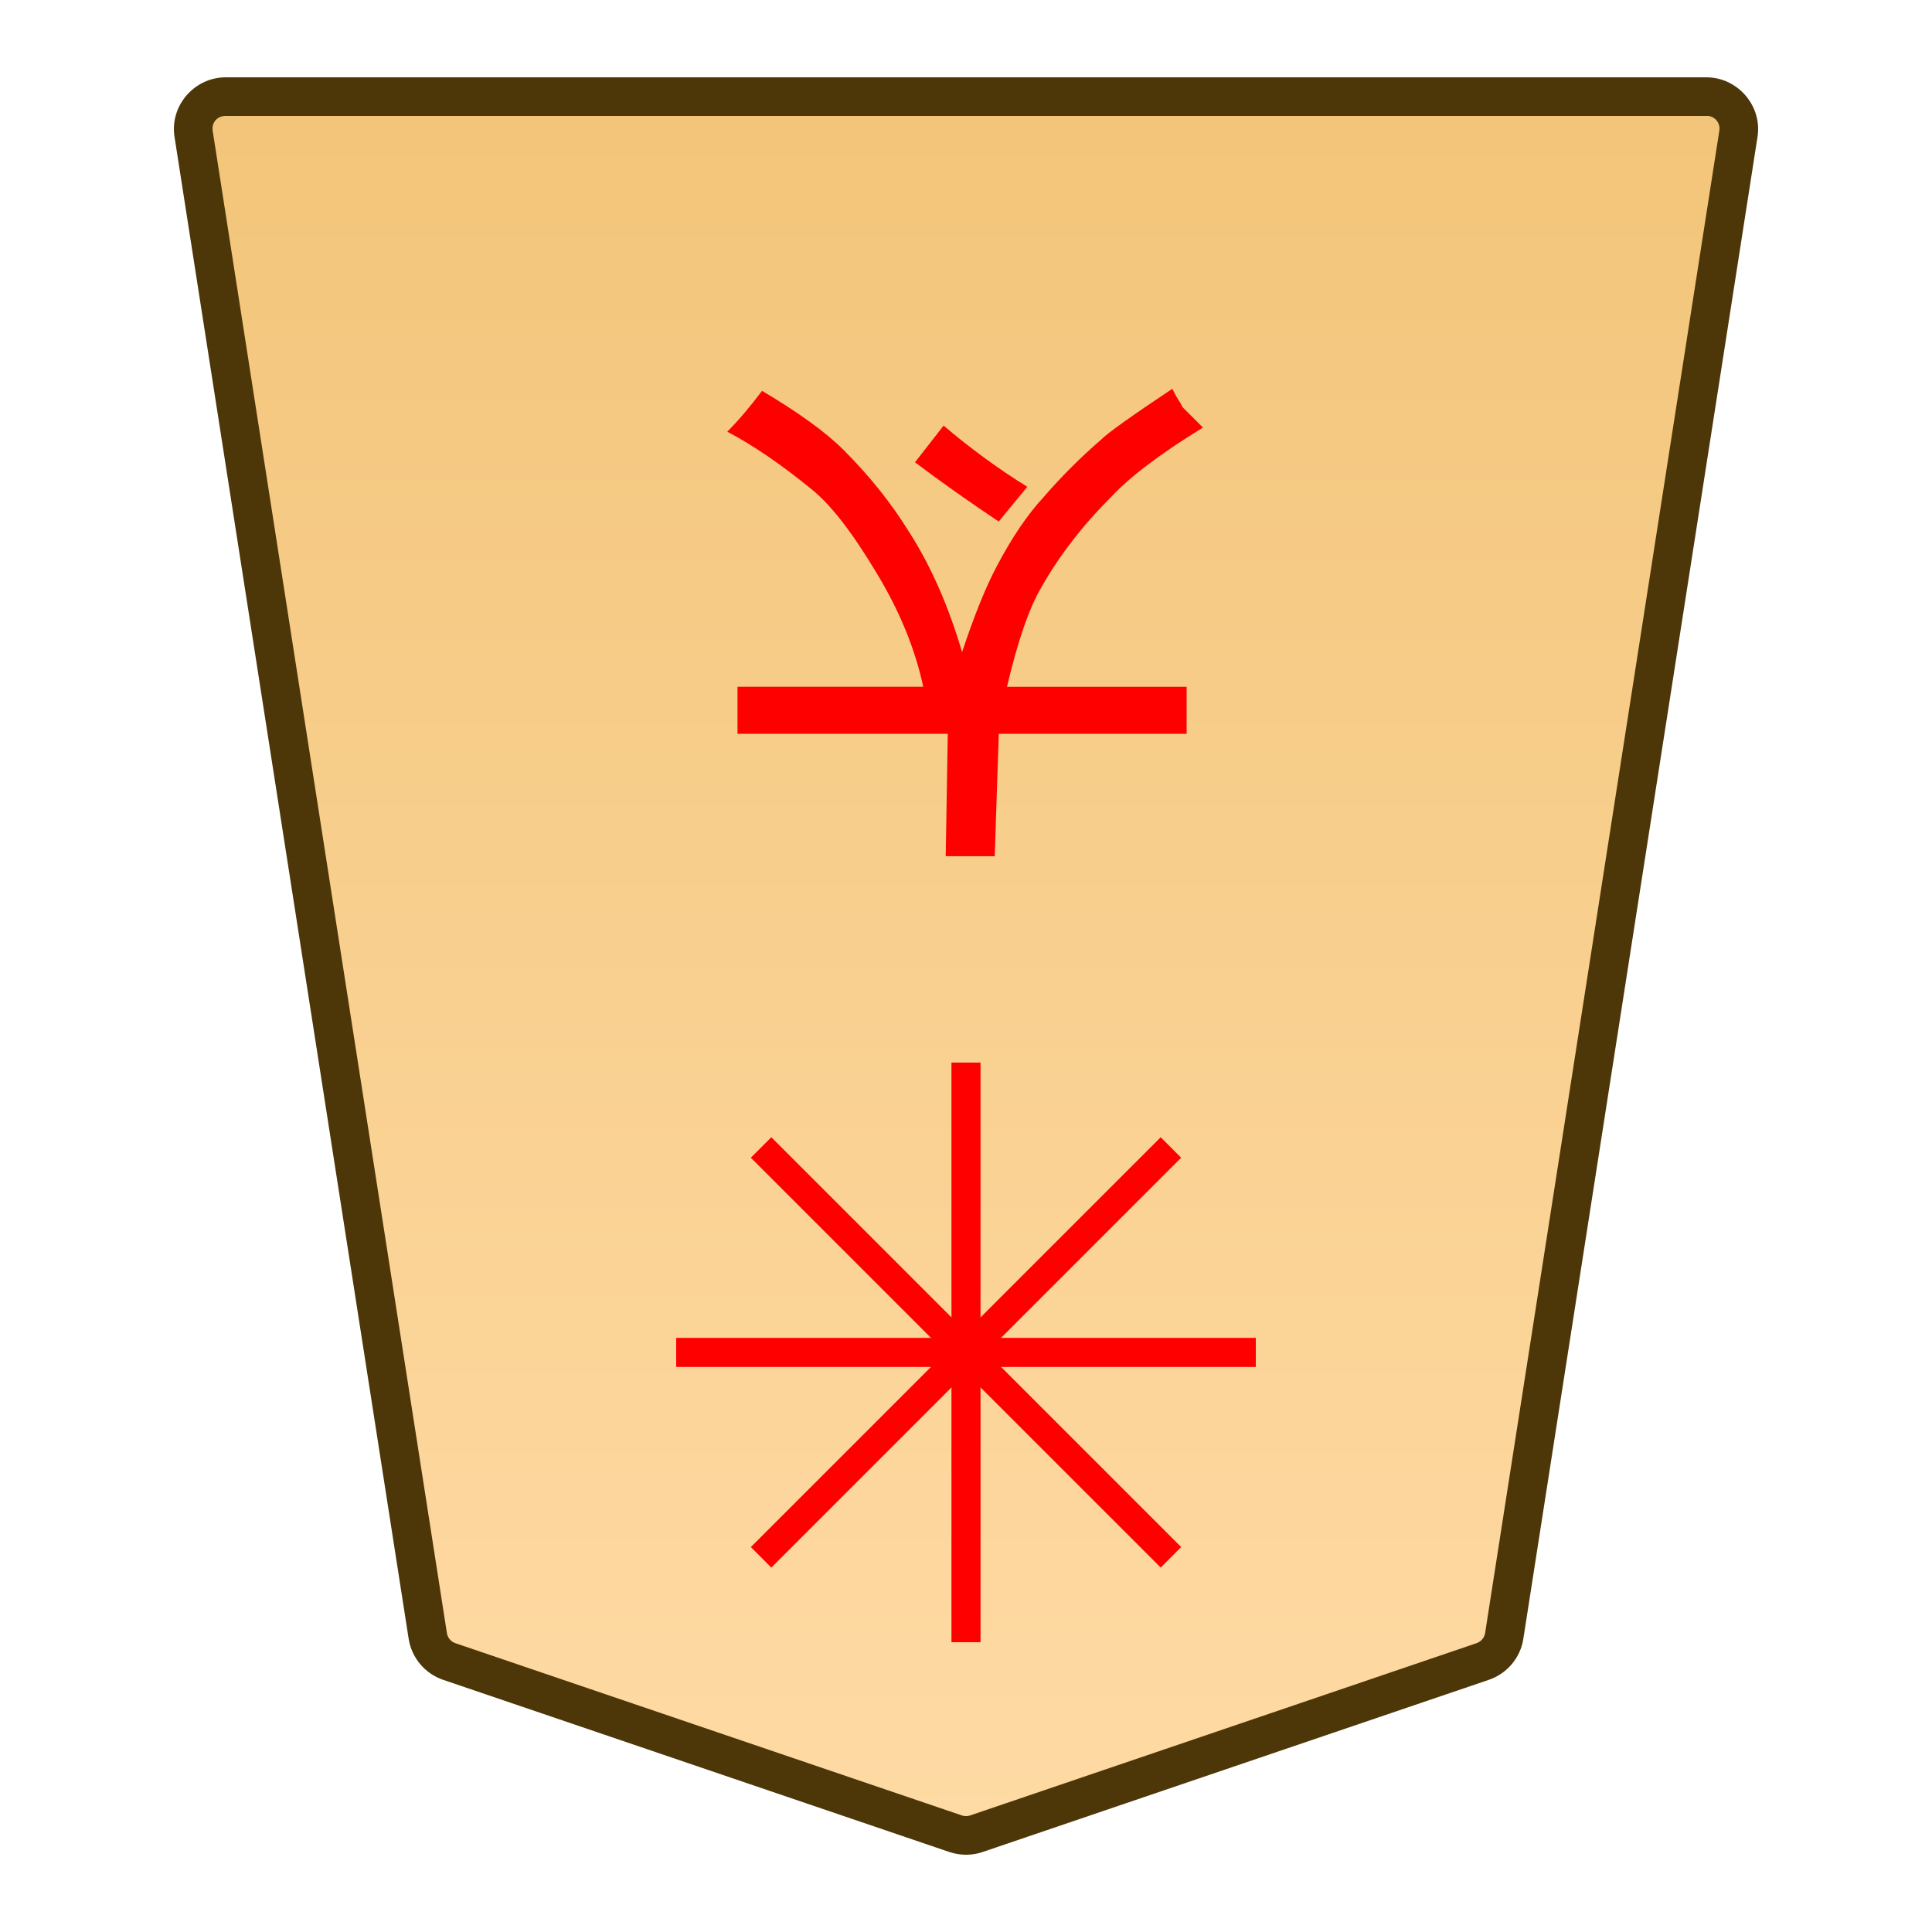
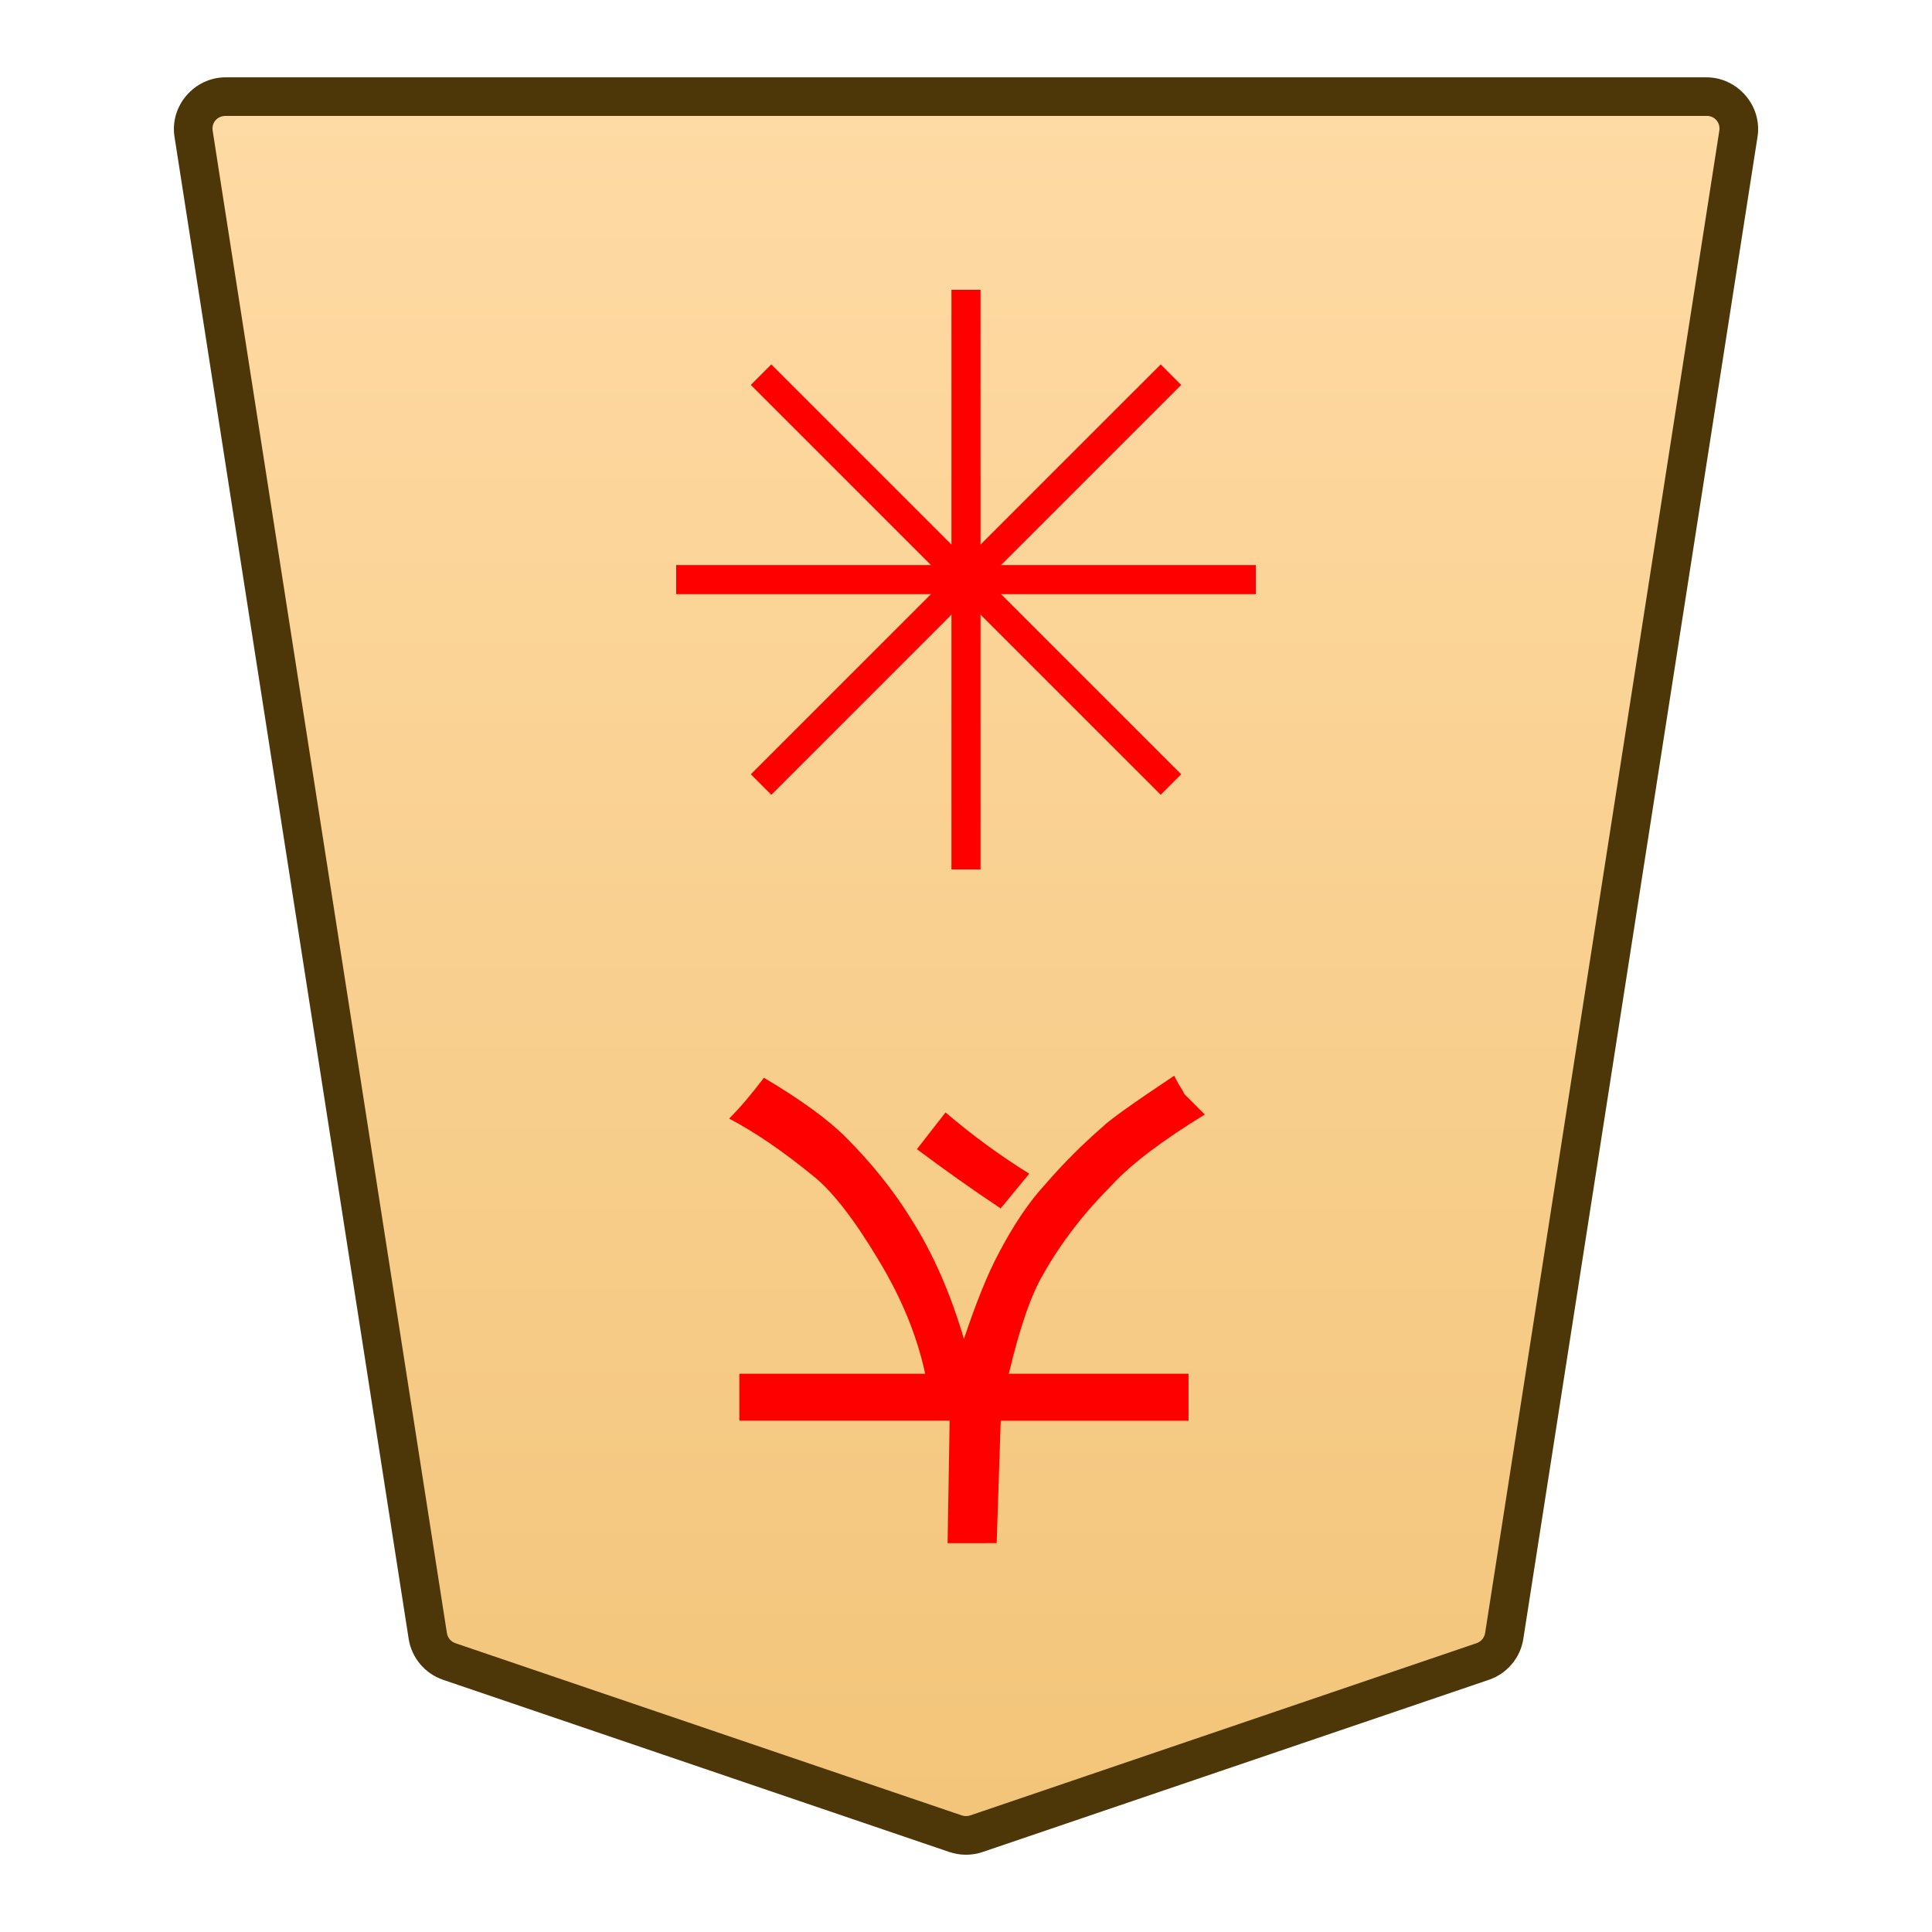
<svg xmlns="http://www.w3.org/2000/svg" xmlns:xlink="http://www.w3.org/1999/xlink" width="30mm" height="30mm" viewBox="0 0 30 30">
  <defs>
    <linearGradient id="a">
      <stop offset="0" style="stop-color:#ffdba6;stop-opacity:1" />
      <stop offset="1" style="stop-color:#f2c478;stop-opacity:1" />
    </linearGradient>
-     <linearGradient xlink:href="#a" id="c" x1="244.85" x2="244.85" y1="222.989" y2="140.991" gradientTransform="translate(-9184.25 -212.603)" gradientUnits="userSpaceOnUse" />
+     <linearGradient xlink:href="#a" id="c" x1="244.85" x2="244.85" y1="222.989" y2="140.991" gradientTransform="rotate(180 -4331.403 75.689)" gradientUnits="userSpaceOnUse" />
    <clipPath id="b" clipPathUnits="userSpaceOnUse">
      <path d="M-1170.774 1358.364h2834.646v-2834.646h-2834.646Z" />
    </clipPath>
  </defs>
  <g clip-path="url(#b)" transform="matrix(-.35278 0 0 .35278 6.977 25.8)">
    <path d="m0 0-22.28 7.578c-.3.102-.625.102-.924 0L-45.484 0a1.42 1.42 0 0 1-.949-1.125l-10.308-66.12a1.422 1.422 0 0 1 1.411-1.636H9.846a1.42 1.42 0 0 1 1.41 1.636L.948-1.125A1.42 1.42 0 0 1 0 0" style="color:#000;fill:url(#c);stroke-miterlimit:10;-inkscape-stroke:none" />
    <path d="M-55.33-69.73c-1.378 0-2.464 1.254-2.252 2.617L-47.273-.994c.13.834.718 1.527 1.515 1.799l22.28 7.578c.477.163.995.162 1.472 0L.274.805a2.28 2.28 0 0 0 1.515-1.8l10.307-66.118c.214-1.364-.873-2.617-2.25-2.617h-32.588Zm0 1.699H9.846c.372 0 .626.297.57.654L.107-1.256a.56.56 0 0 1-.38.451l-22.282 7.578a.58.58 0 0 1-.375 0L-45.209-.805a.57.57 0 0 1-.383-.45L-55.9-67.378a.555.555 0 0 1 .57-.654" style="color:#000;fill:#4d3608;stroke-miterlimit:10;-inkscape-stroke:none" />
  </g>
-   <path d="m-3175.951-7.56.443-.538q.666.443 1.3.919l-.444.57q-.634-.538-1.3-.95m1.267-5.736-.032 1.901h3.265v.73h-2.884q.19.887.729 1.774.57.951 1.014 1.3.697.57 1.3.887-.254.254-.54.634-.855-.507-1.267-.919-.602-.602-1.014-1.268-.508-.792-.825-1.87-.285.856-.538 1.331-.349.666-.73 1.078-.411.475-.887.887-.158.159-1.11.793-.062-.127-.126-.222l-.032-.063-.317-.317q.983-.603 1.426-1.078.666-.666 1.078-1.395.285-.475.539-1.553h-2.79v-.729h2.917l.063-1.901z" aria-label="太" style="fill:red;stroke-width:.353" transform="rotate(180 -1580 0)" />
-   <path d="M-.639 0v25.512H.64V0Z" style="color:#000;fill:red;stroke-miterlimit:10;-inkscape-stroke:none" transform="matrix(-.35278 0 0 .35278 15 16.5)" />
-   <path d="M-25.512-.639V.64H0V-.64z" style="color:#000;fill:red;stroke-miterlimit:10;-inkscape-stroke:none" transform="matrix(-.35278 0 0 .35278 10.5 21)" />
-   <path d="m-.451-.451-18.04 18.039.901.902L.451.451Z" style="color:#000;fill:red;stroke-miterlimit:10;-inkscape-stroke:none" transform="matrix(-.35278 0 0 .35278 11.818 17.818)" />
-   <path d="m-17.59-18.49-.9.902L-.451.452.45-.452z" style="color:#000;fill:red;stroke-miterlimit:10;-inkscape-stroke:none" transform="matrix(-.35278 0 0 .35278 11.818 24.182)" />
+   <path d="m3134.018 11.775.444-.539q.666.444 1.3.92l-.444.57q-.634-.539-1.3-.951m1.268-5.737-.032 1.902h3.265v.729h-2.885q.19.887.73 1.775.57.95 1.014 1.3.697.57 1.3.887-.254.253-.54.634-.855-.508-1.267-.92-.603-.602-1.015-1.267-.507-.793-.824-1.87-.285.855-.539 1.33-.348.666-.729 1.078-.412.476-.887.888-.158.158-1.11.792-.062-.126-.126-.222l-.032-.063-.317-.317q.982-.602 1.426-1.078.666-.665 1.078-1.394.285-.476.539-1.553h-2.79v-.73h2.916l.063-1.9z" aria-label="太" style="fill:red;stroke-width:.353" transform="rotate(180 1575 15)" />
+   <path d="M-.639 0v25.512H.64V0Z" style="color:#000;fill:red;stroke-miterlimit:10;-inkscape-stroke:none" transform="matrix(-.35278 0 0 .35278 15 4.5)" />
+   <path d="M-25.512-.639V.64H0V-.64z" style="color:#000;fill:red;stroke-miterlimit:10;-inkscape-stroke:none" transform="matrix(-.35278 0 0 .35278 10.5 9)" />
+   <path d="m-.451-.451-18.04 18.039.901.902L.451.451Z" style="color:#000;fill:red;stroke-miterlimit:10;-inkscape-stroke:none" transform="matrix(-.35278 0 0 .35278 11.818 5.818)" />
+   <path d="m-17.59-18.49-.9.902L-.451.452.45-.452z" style="color:#000;fill:red;stroke-miterlimit:10;-inkscape-stroke:none" transform="matrix(-.35278 0 0 .35278 11.818 12.182)" />
</svg>
